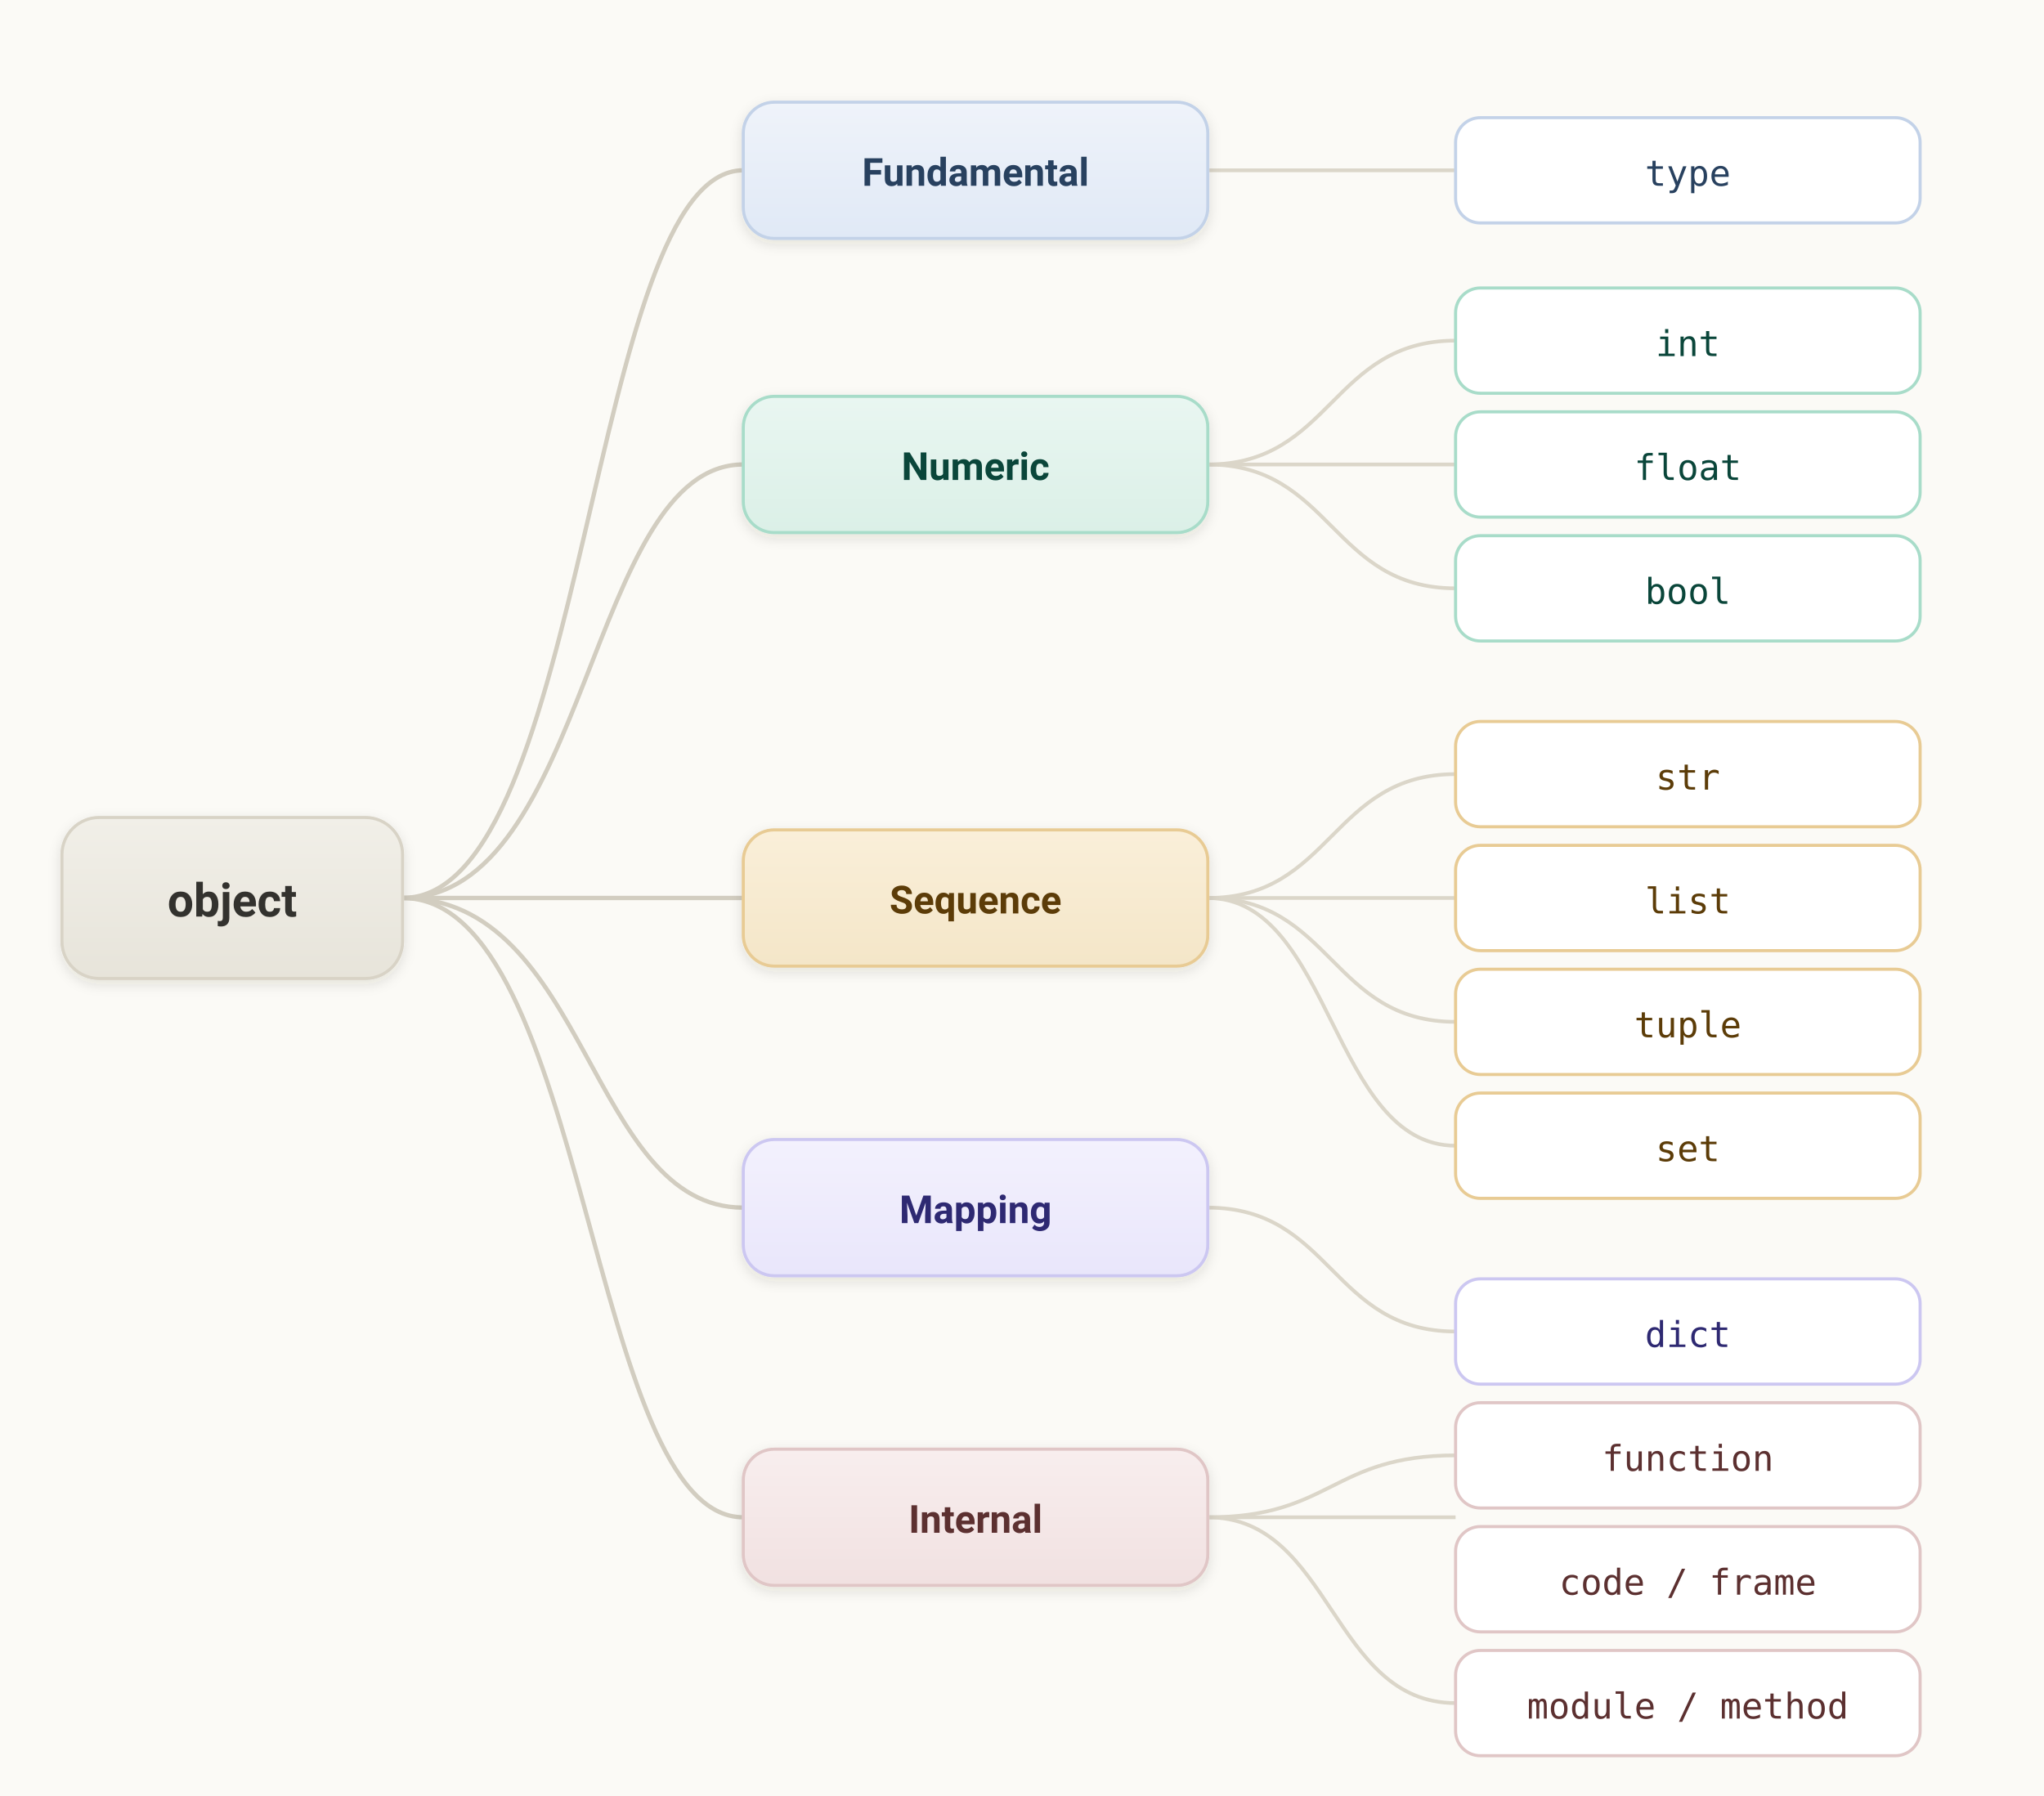
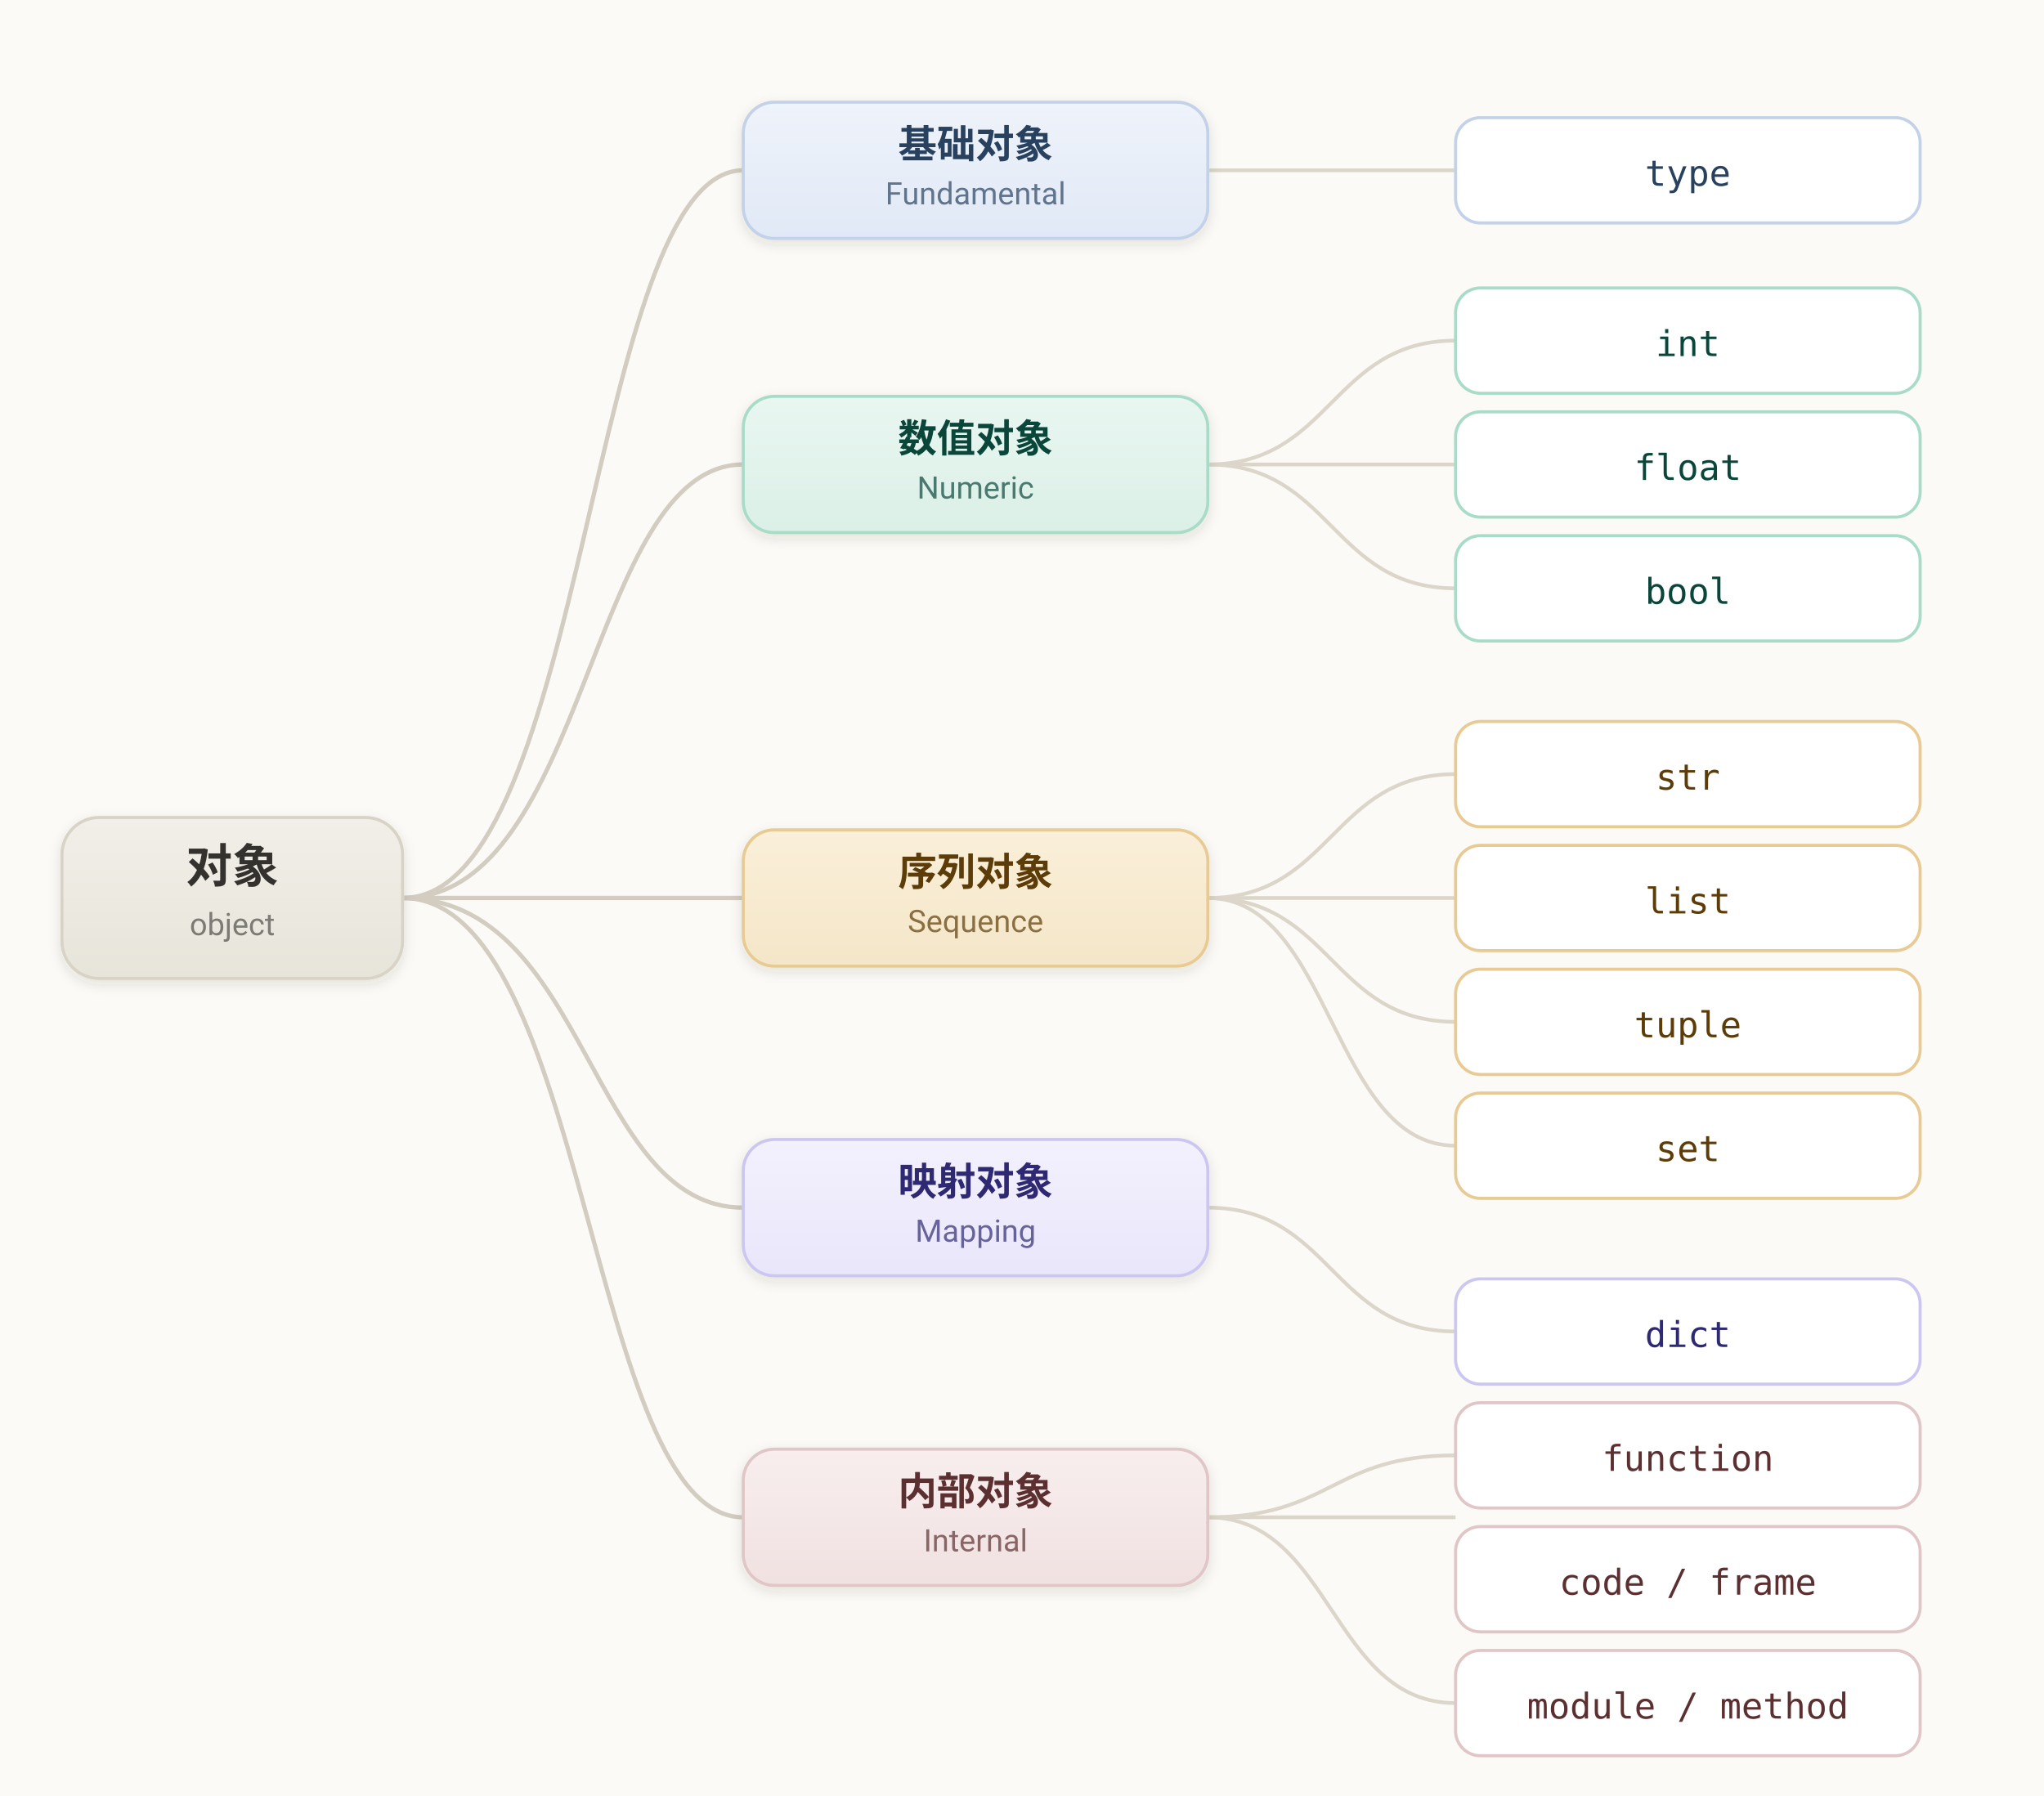
<svg xmlns="http://www.w3.org/2000/svg" width="100%" viewBox="0 0 660 580" role="img" font-family="-apple-system,BlinkMacSystemFont,'Segoe UI',Roboto,'PingFang SC','Microsoft YaHei',sans-serif">
  <defs>
    <style>
    .root{font-size:15px;font-weight:700;}
    .ct{font-size:12.5px;font-weight:600;}
    .leaf{font-size:11.5px;font-family:'SF Mono','JetBrains Mono',ui-monospace,Consolas,monospace;}
  </style>
    <filter id="sh" x="-30%" y="-30%" width="160%" height="160%">
      <feDropShadow dx="0" dy="1.4" stdDeviation="2" flood-color="#2A2A28" flood-opacity="0.12" />
    </filter>
    <linearGradient id="gFund" x1="0" y1="0" x2="0" y2="1">
      <stop offset="0" stop-color="#EFF3FA" />
      <stop offset="1" stop-color="#E0E9F6" />
    </linearGradient>
    <linearGradient id="gNum" x1="0" y1="0" x2="0" y2="1">
      <stop offset="0" stop-color="#E9F6F1" />
      <stop offset="1" stop-color="#DBF0E7" />
    </linearGradient>
    <linearGradient id="gSeq" x1="0" y1="0" x2="0" y2="1">
      <stop offset="0" stop-color="#FAEFD9" />
      <stop offset="1" stop-color="#F4E6C8" />
    </linearGradient>
    <linearGradient id="gMap" x1="0" y1="0" x2="0" y2="1">
      <stop offset="0" stop-color="#F3F1FD" />
      <stop offset="1" stop-color="#E9E6FB" />
    </linearGradient>
    <linearGradient id="gInt" x1="0" y1="0" x2="0" y2="1">
      <stop offset="0" stop-color="#F8EEEE" />
      <stop offset="1" stop-color="#F1E1E1" />
    </linearGradient>
    <linearGradient id="gRoot" x1="0" y1="0" x2="0" y2="1">
      <stop offset="0" stop-color="#F1EFE8" />
      <stop offset="1" stop-color="#E7E4DA" />
    </linearGradient>
  </defs>
  <rect x="0" y="0" width="660" height="580" fill="#FBFAF6" />
  <g fill="none" stroke="#D2CDC0" stroke-width="1.4">
    <path d="M130,290 C190,290 190,55 240,55" />
    <path d="M130,290 C190,290 190,150 240,150" />
    <path d="M130,290 C190,290 190,290 240,290" />
    <path d="M130,290 C190,290 190,390 240,390" />
    <path d="M130,290 C190,290 190,490 240,490" />
  </g>
  <g fill="none" stroke="#DBD6C9" stroke-width="1.2">
    <path d="M390,55 H470" />
    <path d="M390,150 C430,150 430,110 470,110" />
    <path d="M390,150 H470" />
    <path d="M390,150 C430,150 430,190 470,190" />
    <path d="M390,290 C430,290 430,250 470,250" />
    <path d="M390,290 H470" />
    <path d="M390,290 C430,290 430,330 470,330" />
    <path d="M390,290 C430,290 430,370 470,370" />
    <path d="M390,390 C430,390 430,430 470,430" />
    <path d="M390,490 C430,490 430,470 470,470" />
    <path d="M390,490 H470" />
    <path d="M390,490 C430,490 430,550 470,550" />
  </g>
  <rect x="20" y="264" width="110" height="52" rx="12" fill="url(#gRoot)" stroke="#D8D3C6" stroke-width="1" filter="url(#sh)" />
-   <text x="75" y="296" text-anchor="middle" class="root" fill="#33322E">object</text>
+   <text x="75" y="285" text-anchor="middle" class="root" fill="#33322E">对象</text>
+   <text x="75" y="302" text-anchor="middle" font-size="10" fill="#33322E" opacity="0.6">object</text>
  <rect x="240" y="33" width="150" height="44" rx="10" fill="url(#gFund)" stroke="#C3D2E8" stroke-width="1" filter="url(#sh)" />
-   <text x="315" y="60" text-anchor="middle" class="ct" fill="#28415F">Fundamental</text>
+   <text x="315" y="51" text-anchor="middle" class="ct" fill="#28415F">基础对象</text>
+   <text x="315" y="66" text-anchor="middle" font-size="10" fill="#28415F" opacity="0.7">Fundamental</text>
  <rect x="240" y="128" width="150" height="44" rx="10" fill="url(#gNum)" stroke="#A8DCC9" stroke-width="1" filter="url(#sh)" />
-   <text x="315" y="155" text-anchor="middle" class="ct" fill="#0A463A">Numeric</text>
+   <text x="315" y="146" text-anchor="middle" class="ct" fill="#0A463A">数值对象</text>
+   <text x="315" y="161" text-anchor="middle" font-size="10" fill="#0A463A" opacity="0.7">Numeric</text>
  <rect x="240" y="268" width="150" height="44" rx="10" fill="url(#gSeq)" stroke="#E8CB94" stroke-width="1" filter="url(#sh)" />
-   <text x="315" y="295" text-anchor="middle" class="ct" fill="#5C3C08">Sequence</text>
+   <text x="315" y="286" text-anchor="middle" class="ct" fill="#5C3C08">序列对象</text>
+   <text x="315" y="301" text-anchor="middle" font-size="10" fill="#5C3C08" opacity="0.7">Sequence</text>
  <rect x="240" y="368" width="150" height="44" rx="10" fill="url(#gMap)" stroke="#CCC7F1" stroke-width="1" filter="url(#sh)" />
-   <text x="315" y="395" text-anchor="middle" class="ct" fill="#2E2972">Mapping</text>
+   <text x="315" y="386" text-anchor="middle" class="ct" fill="#2E2972">映射对象</text>
+   <text x="315" y="401" text-anchor="middle" font-size="10" fill="#2E2972" opacity="0.7">Mapping</text>
  <rect x="240" y="468" width="150" height="44" rx="10" fill="url(#gInt)" stroke="#E0C6C6" stroke-width="1" filter="url(#sh)" />
-   <text x="315" y="495" text-anchor="middle" class="ct" fill="#5C3030">Internal</text>
+   <text x="315" y="486" text-anchor="middle" class="ct" fill="#5C3030">内部对象</text>
+   <text x="315" y="501" text-anchor="middle" font-size="10" fill="#5C3030" opacity="0.7">Internal</text>
  <g class="leaf">
    <rect x="470" y="38" width="150" height="34" rx="8" fill="#FFFFFF" stroke="#C3D2E8" stroke-width="1" />
    <text x="545" y="60" text-anchor="middle" fill="#28415F">type</text>
    <rect x="470" y="93" width="150" height="34" rx="8" fill="#FFFFFF" stroke="#A8DCC9" stroke-width="1" />
    <text x="545" y="115" text-anchor="middle" fill="#0A463A">int</text>
    <rect x="470" y="133" width="150" height="34" rx="8" fill="#FFFFFF" stroke="#A8DCC9" stroke-width="1" />
    <text x="545" y="155" text-anchor="middle" fill="#0A463A">float</text>
    <rect x="470" y="173" width="150" height="34" rx="8" fill="#FFFFFF" stroke="#A8DCC9" stroke-width="1" />
    <text x="545" y="195" text-anchor="middle" fill="#0A463A">bool</text>
    <rect x="470" y="233" width="150" height="34" rx="8" fill="#FFFFFF" stroke="#E8CB94" stroke-width="1" />
    <text x="545" y="255" text-anchor="middle" fill="#5C3C08">str</text>
    <rect x="470" y="273" width="150" height="34" rx="8" fill="#FFFFFF" stroke="#E8CB94" stroke-width="1" />
    <text x="545" y="295" text-anchor="middle" fill="#5C3C08">list</text>
    <rect x="470" y="313" width="150" height="34" rx="8" fill="#FFFFFF" stroke="#E8CB94" stroke-width="1" />
    <text x="545" y="335" text-anchor="middle" fill="#5C3C08">tuple</text>
    <rect x="470" y="353" width="150" height="34" rx="8" fill="#FFFFFF" stroke="#E8CB94" stroke-width="1" />
    <text x="545" y="375" text-anchor="middle" fill="#5C3C08">set</text>
    <rect x="470" y="413" width="150" height="34" rx="8" fill="#FFFFFF" stroke="#CCC7F1" stroke-width="1" />
    <text x="545" y="435" text-anchor="middle" fill="#2E2972">dict</text>
    <rect x="470" y="453" width="150" height="34" rx="8" fill="#FFFFFF" stroke="#E0C6C6" stroke-width="1" />
    <text x="545" y="475" text-anchor="middle" fill="#5C3030">function</text>
    <rect x="470" y="493" width="150" height="34" rx="8" fill="#FFFFFF" stroke="#E0C6C6" stroke-width="1" />
    <text x="545" y="515" text-anchor="middle" fill="#5C3030">code / frame</text>
    <rect x="470" y="533" width="150" height="34" rx="8" fill="#FFFFFF" stroke="#E0C6C6" stroke-width="1" />
    <text x="545" y="555" text-anchor="middle" fill="#5C3030">module / method</text>
  </g>
</svg>
